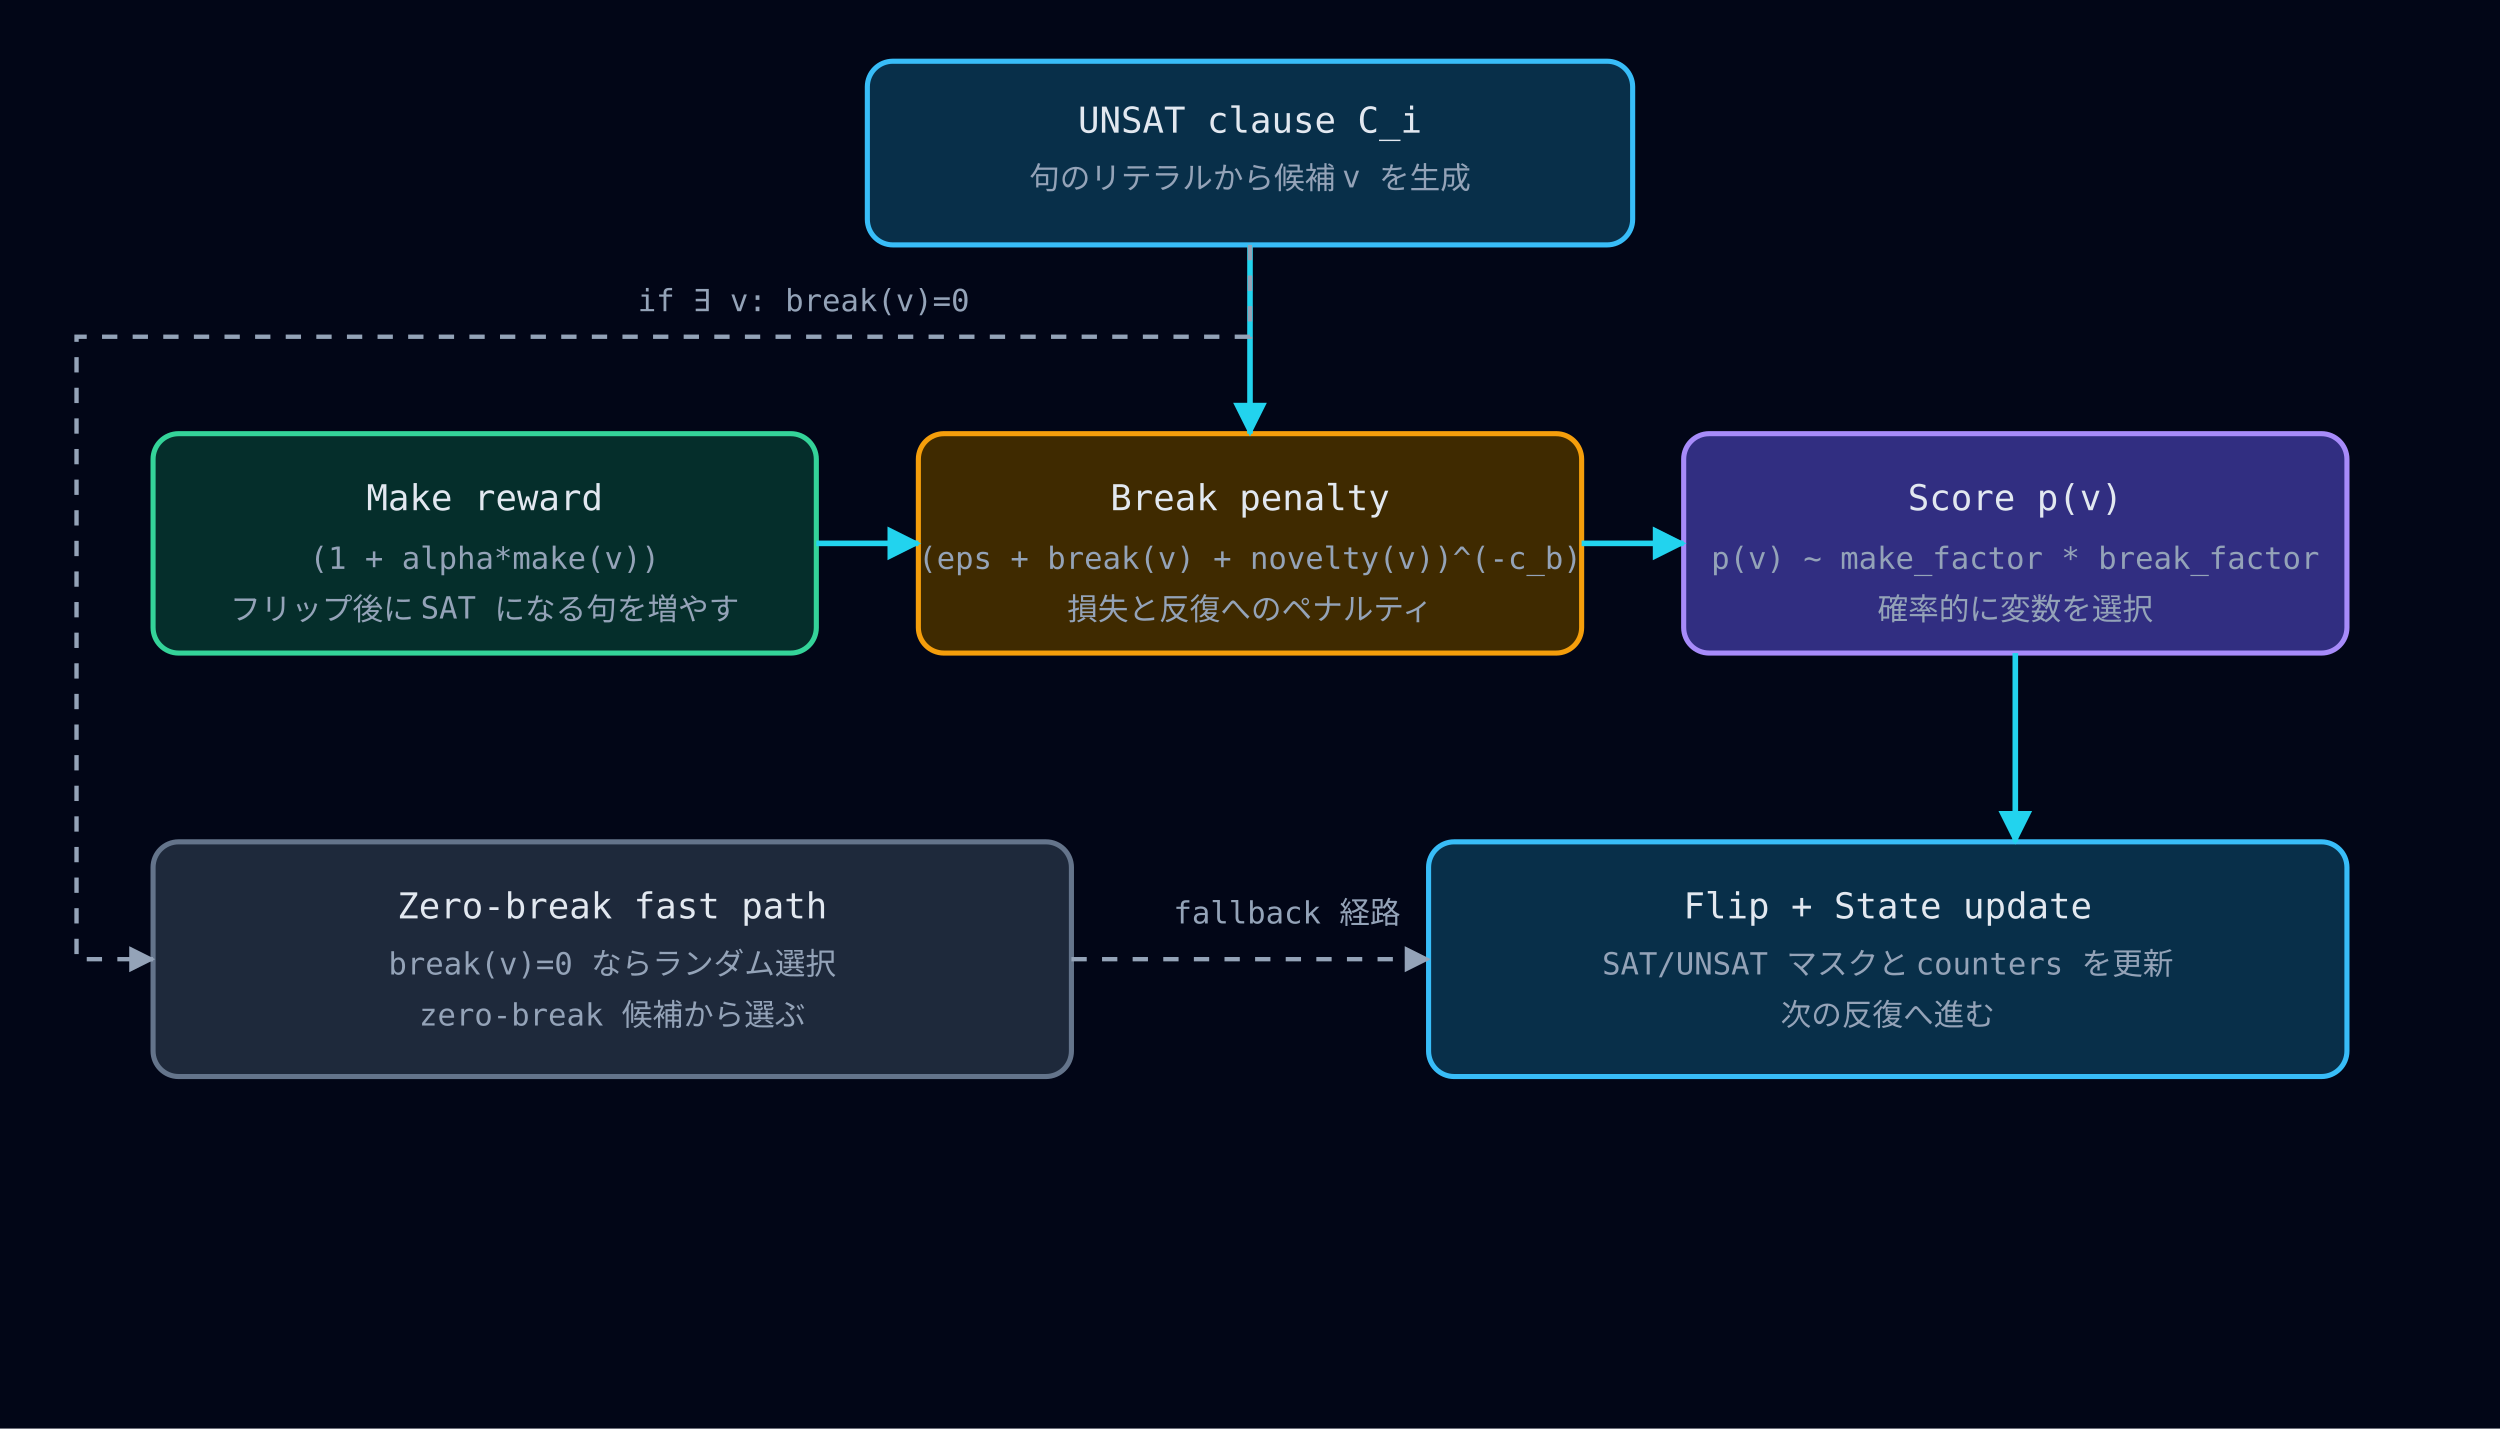
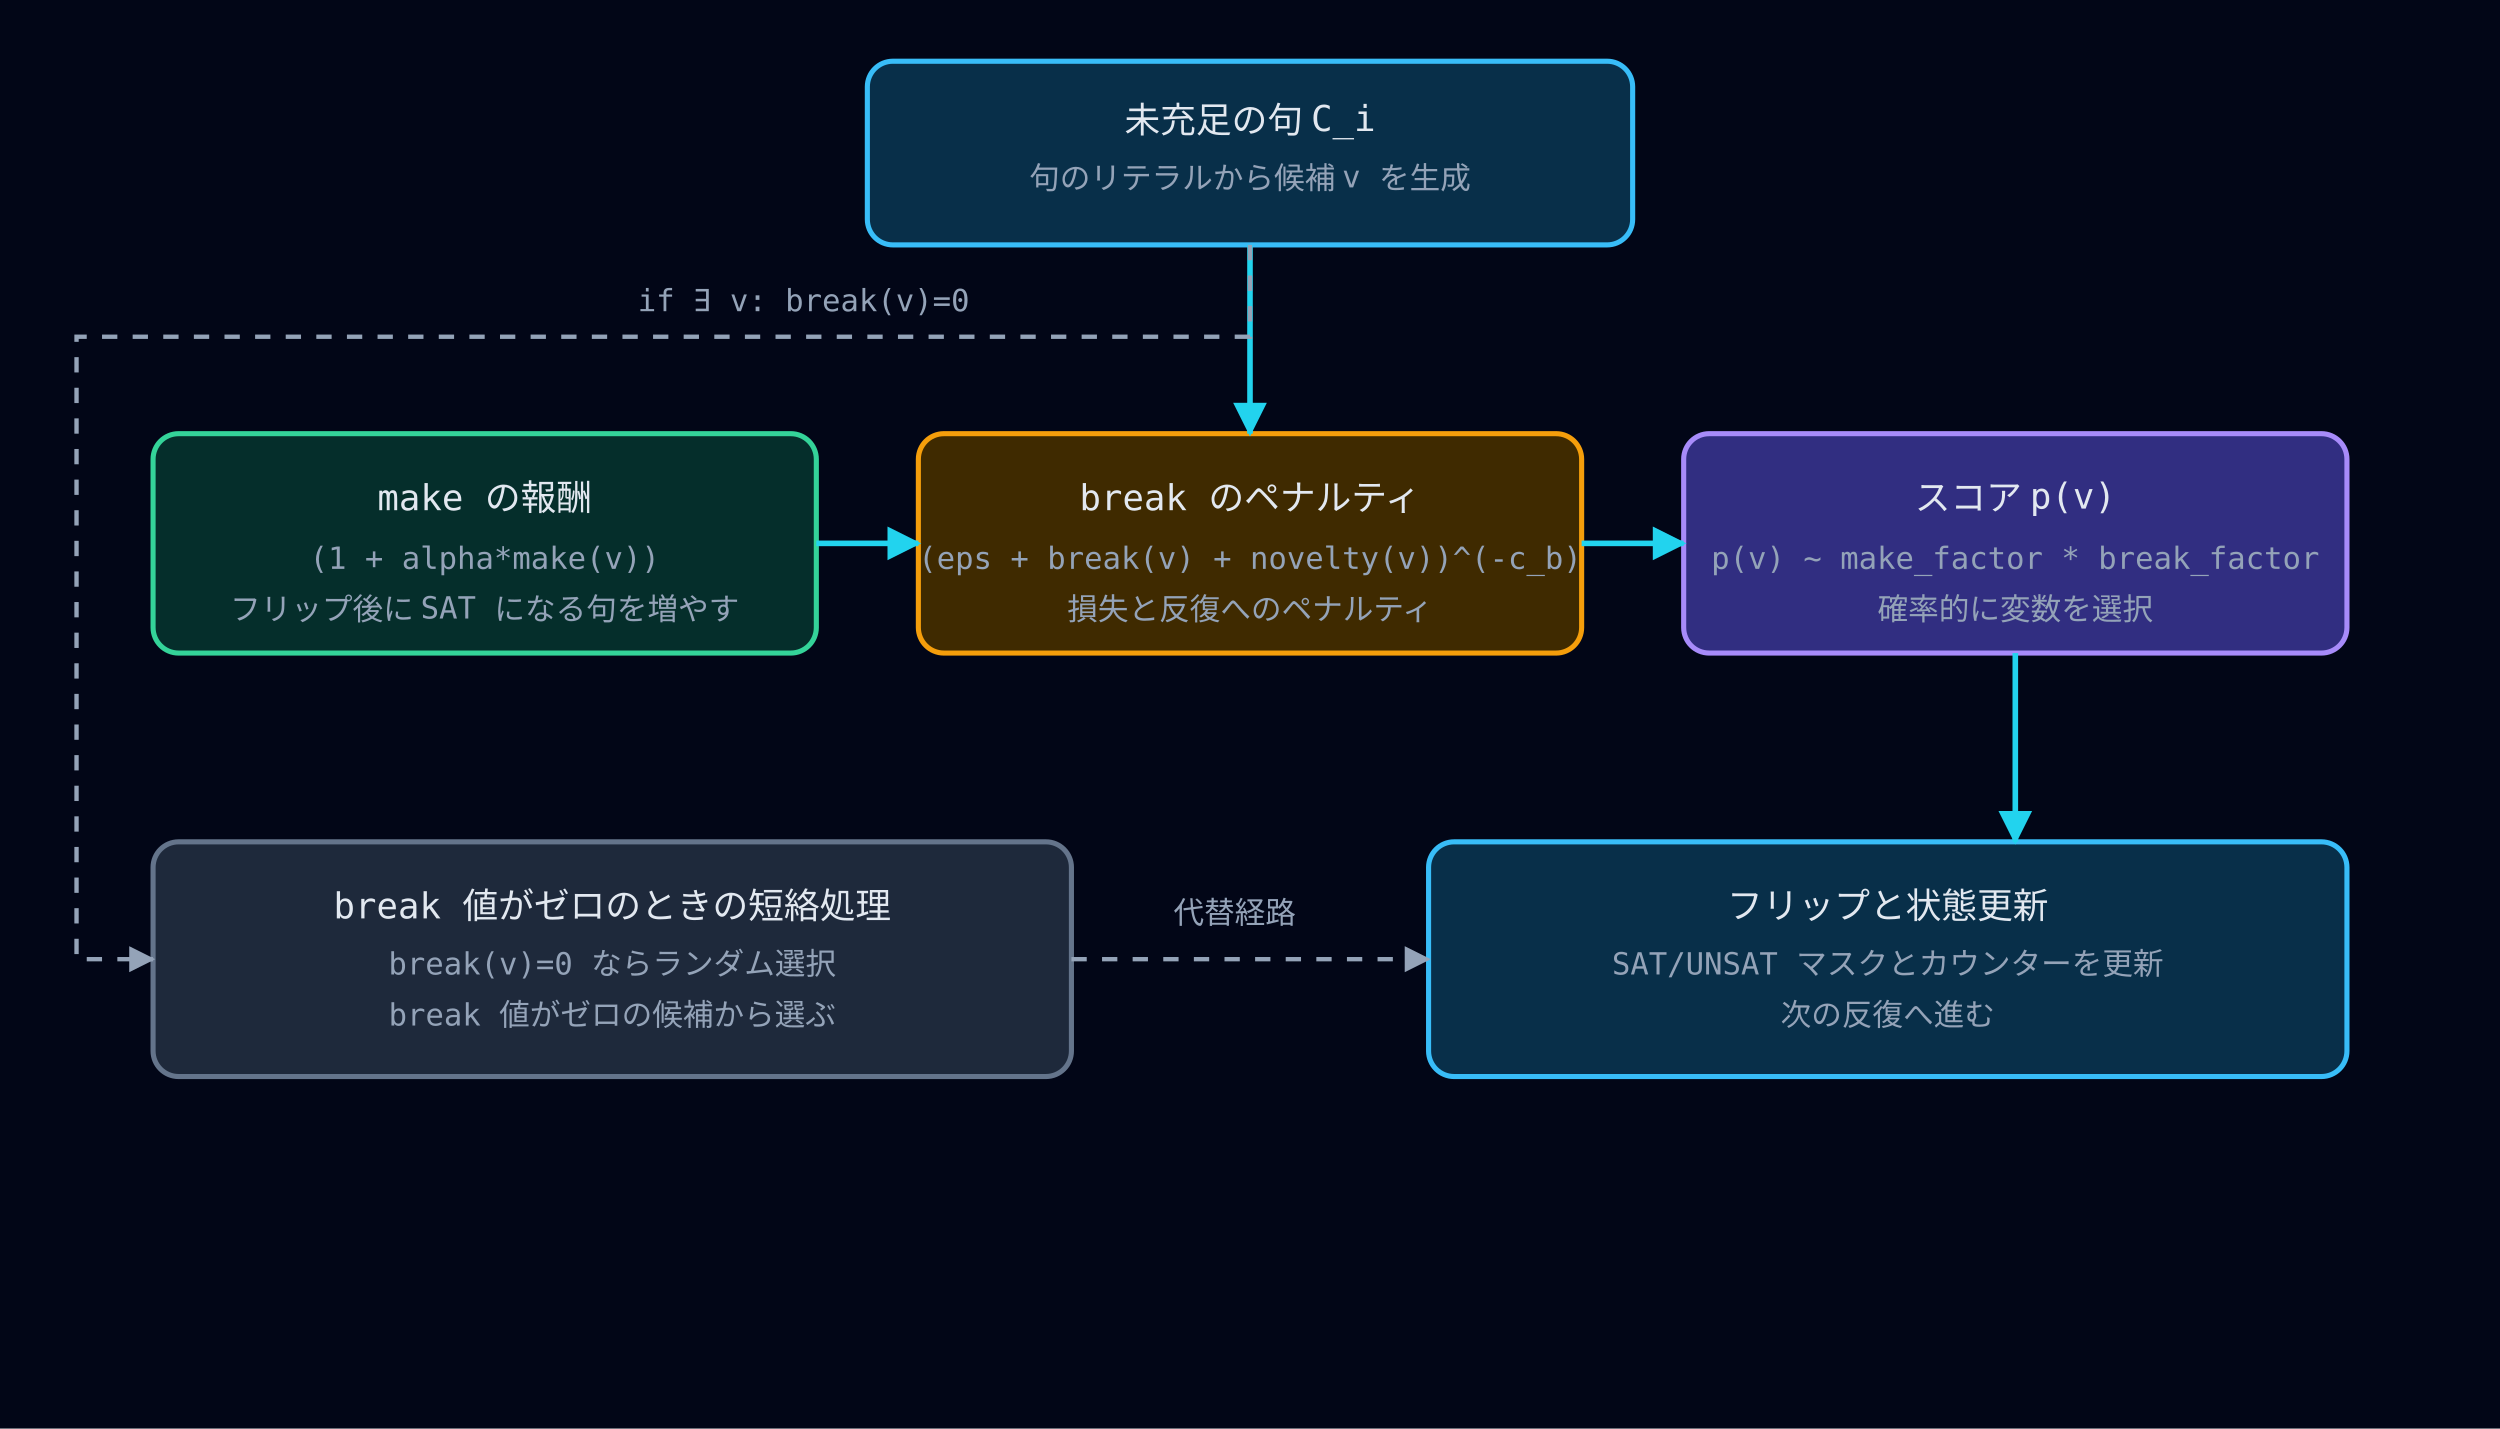
<svg xmlns="http://www.w3.org/2000/svg" viewBox="0 0 980 560" role="img" aria-labelledby="title desc">
  <defs>
    <marker id="a1" markerWidth="6" markerHeight="6" refX="5.5" refY="3" orient="auto">
      <polygon points="0 0, 6 3, 0 6" fill="#22d3ee" />
    </marker>
    <marker id="a2" markerWidth="6" markerHeight="6" refX="5.5" refY="3" orient="auto">
      <polygon points="0 0, 6 3, 0 6" fill="#94a3b8" />
    </marker>
    <style>
      .bg { fill: #020617; }
      .txt { fill: #e2e8f0; font-family: 'Cascadia Code', 'JetBrains Mono', monospace; font-size: 14px; }
      .small { fill: #94a3b8; font-family: 'Cascadia Code', 'JetBrains Mono', monospace; font-size: 12px; }
      .halo { fill: #94a3b8; font-family: 'Cascadia Code', 'JetBrains Mono', monospace; font-size: 12px; stroke: #020617; stroke-width: 4; paint-order: stroke; }
      .bA { fill: #082f49; stroke: #38bdf8; stroke-width: 2; }
      .bB { fill: #1e293b; stroke: #64748b; stroke-width: 2; }
      .bG { fill: #052e2b; stroke: #34d399; stroke-width: 2; }
      .bO { fill: #3f2a00; stroke: #f59e0b; stroke-width: 2; }
      .bP { fill: #312e81; stroke: #a78bfa; stroke-width: 2; }
      .line { fill: none; stroke: #22d3ee; stroke-width: 2.2; marker-end: url(#a1); }
      .dash { fill: none; stroke: #94a3b8; stroke-width: 1.7; stroke-dasharray: 6 6; marker-end: url(#a2); }
    </style>
  </defs>
  <rect class="bg" x="0" y="0" width="980" height="560" />
  <rect class="bA" x="340" y="24" width="300" height="72" rx="10" />
-   <text class="txt" x="490" y="52" text-anchor="middle">UNSAT clause C_i</text>
+   <text class="txt" x="490" y="52" text-anchor="middle">未充足の句 C_i</text>
  <text class="small" x="490" y="74" text-anchor="middle">句のリテラルから候補 v を生成</text>
  <rect class="bG" x="60" y="170" width="260" height="86" rx="10" />
-   <text class="txt" x="190" y="200" text-anchor="middle">Make reward</text>
+   <text class="txt" x="190" y="200" text-anchor="middle">make の報酬</text>
  <text class="small" x="190" y="223" text-anchor="middle">(1 + alpha*make(v))</text>
  <text class="small" x="190" y="243" text-anchor="middle">フリップ後に SAT になる句を増やす</text>
  <rect class="bO" x="360" y="170" width="260" height="86" rx="10" />
-   <text class="txt" x="490" y="200" text-anchor="middle">Break penalty</text>
+   <text class="txt" x="490" y="200" text-anchor="middle">break のペナルティ</text>
  <text class="small" x="490" y="223" text-anchor="middle">(eps + break(v) + novelty(v))^(-c_b)</text>
  <text class="small" x="490" y="243" text-anchor="middle">損失と反復へのペナルティ</text>
  <rect class="bP" x="660" y="170" width="260" height="86" rx="10" />
-   <text class="txt" x="790" y="200" text-anchor="middle">Score p(v)</text>
+   <text class="txt" x="790" y="200" text-anchor="middle">スコア p(v)</text>
  <text class="small" x="790" y="223" text-anchor="middle">p(v) ~ make_factor * break_factor</text>
  <text class="small" x="790" y="243" text-anchor="middle">確率的に変数を選択</text>
  <rect class="bB" x="60" y="330" width="360" height="92" rx="10" />
-   <text class="txt" x="240" y="360" text-anchor="middle">Zero-break fast path</text>
+   <text class="txt" x="240" y="360" text-anchor="middle">break 値がゼロのときの短絡処理</text>
  <text class="small" x="240" y="382" text-anchor="middle">break(v)=0 ならランダム選択</text>
-   <text class="small" x="240" y="402" text-anchor="middle">zero-break 候補から選ぶ</text>
+   <text class="small" x="240" y="402" text-anchor="middle">break 値がゼロの候補から選ぶ</text>
  <rect class="bA" x="560" y="330" width="360" height="92" rx="10" />
-   <text class="txt" x="740" y="360" text-anchor="middle">Flip + State update</text>
-   <text class="small" x="740" y="382" text-anchor="middle">SAT/UNSAT マスクと counters を更新</text>
+   <text class="txt" x="740" y="360" text-anchor="middle">フリップと状態更新</text>
+   <text class="small" x="740" y="382" text-anchor="middle">SAT/UNSAT マスクとカウンターを更新</text>
  <text class="small" x="740" y="402" text-anchor="middle">次の反復へ進む</text>
  <path class="line" d="M490 96 L490 170" />
  <path class="line" d="M320 213 L360 213" />
  <path class="line" d="M620 213 L660 213" />
  <path class="line" d="M790 256 L790 330" />
  <path class="dash" d="M490 96 L490 132 L30 132 L30 376 L60 376" />
  <path class="dash" d="M420 376 L560 376" />
  <text class="small" x="250" y="122">if ∃ v: break(v)=0</text>
-   <text class="halo" x="460" y="362">fallback 経路</text>
+   <text class="halo" x="460" y="362">代替経路</text>
</svg>
